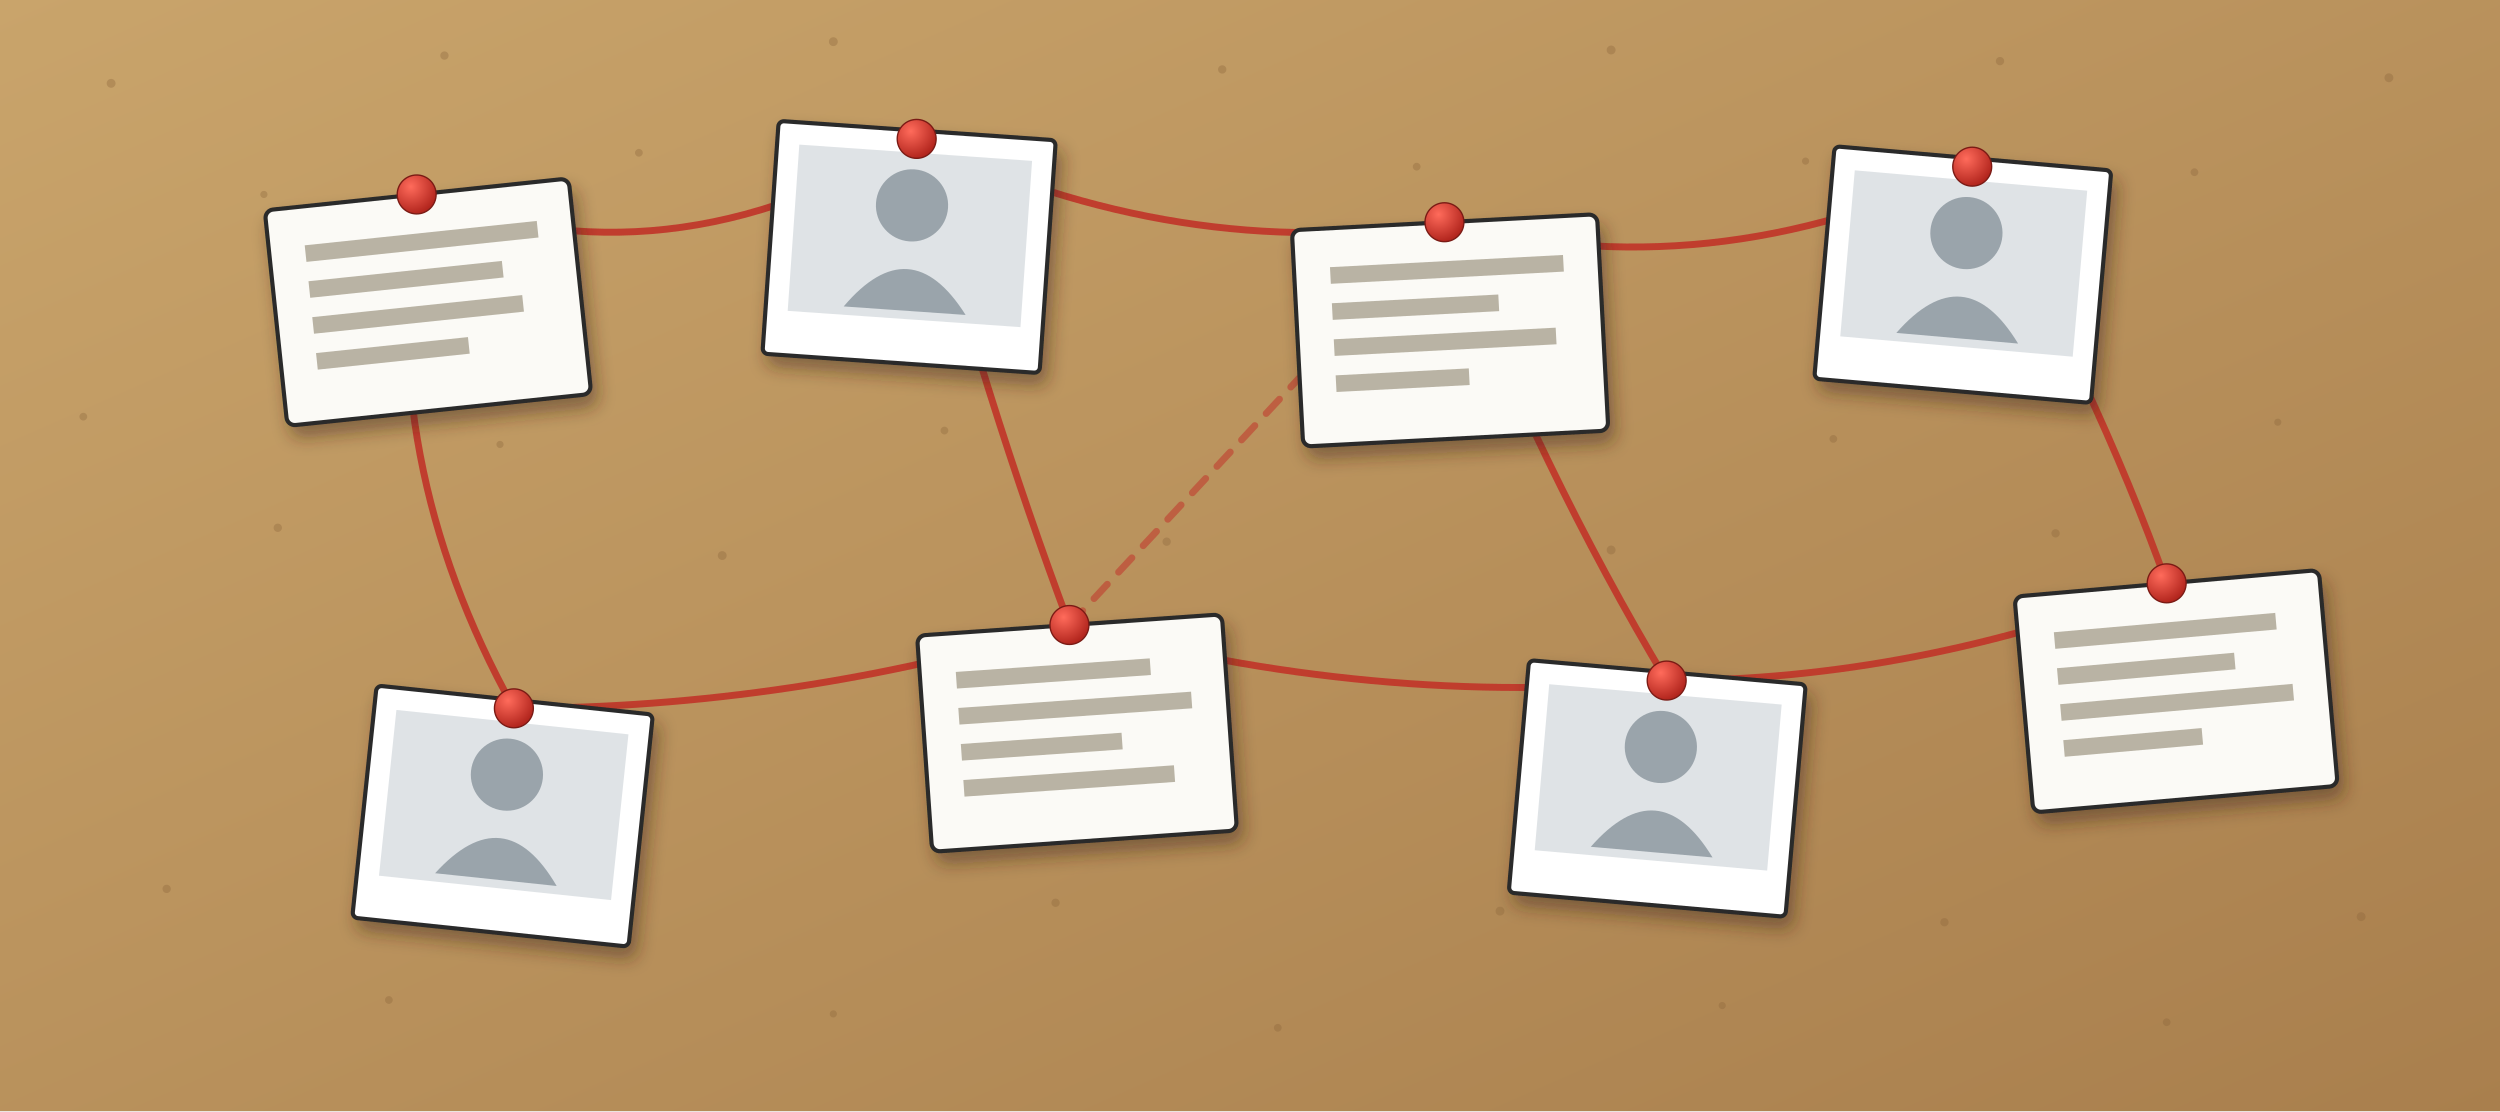
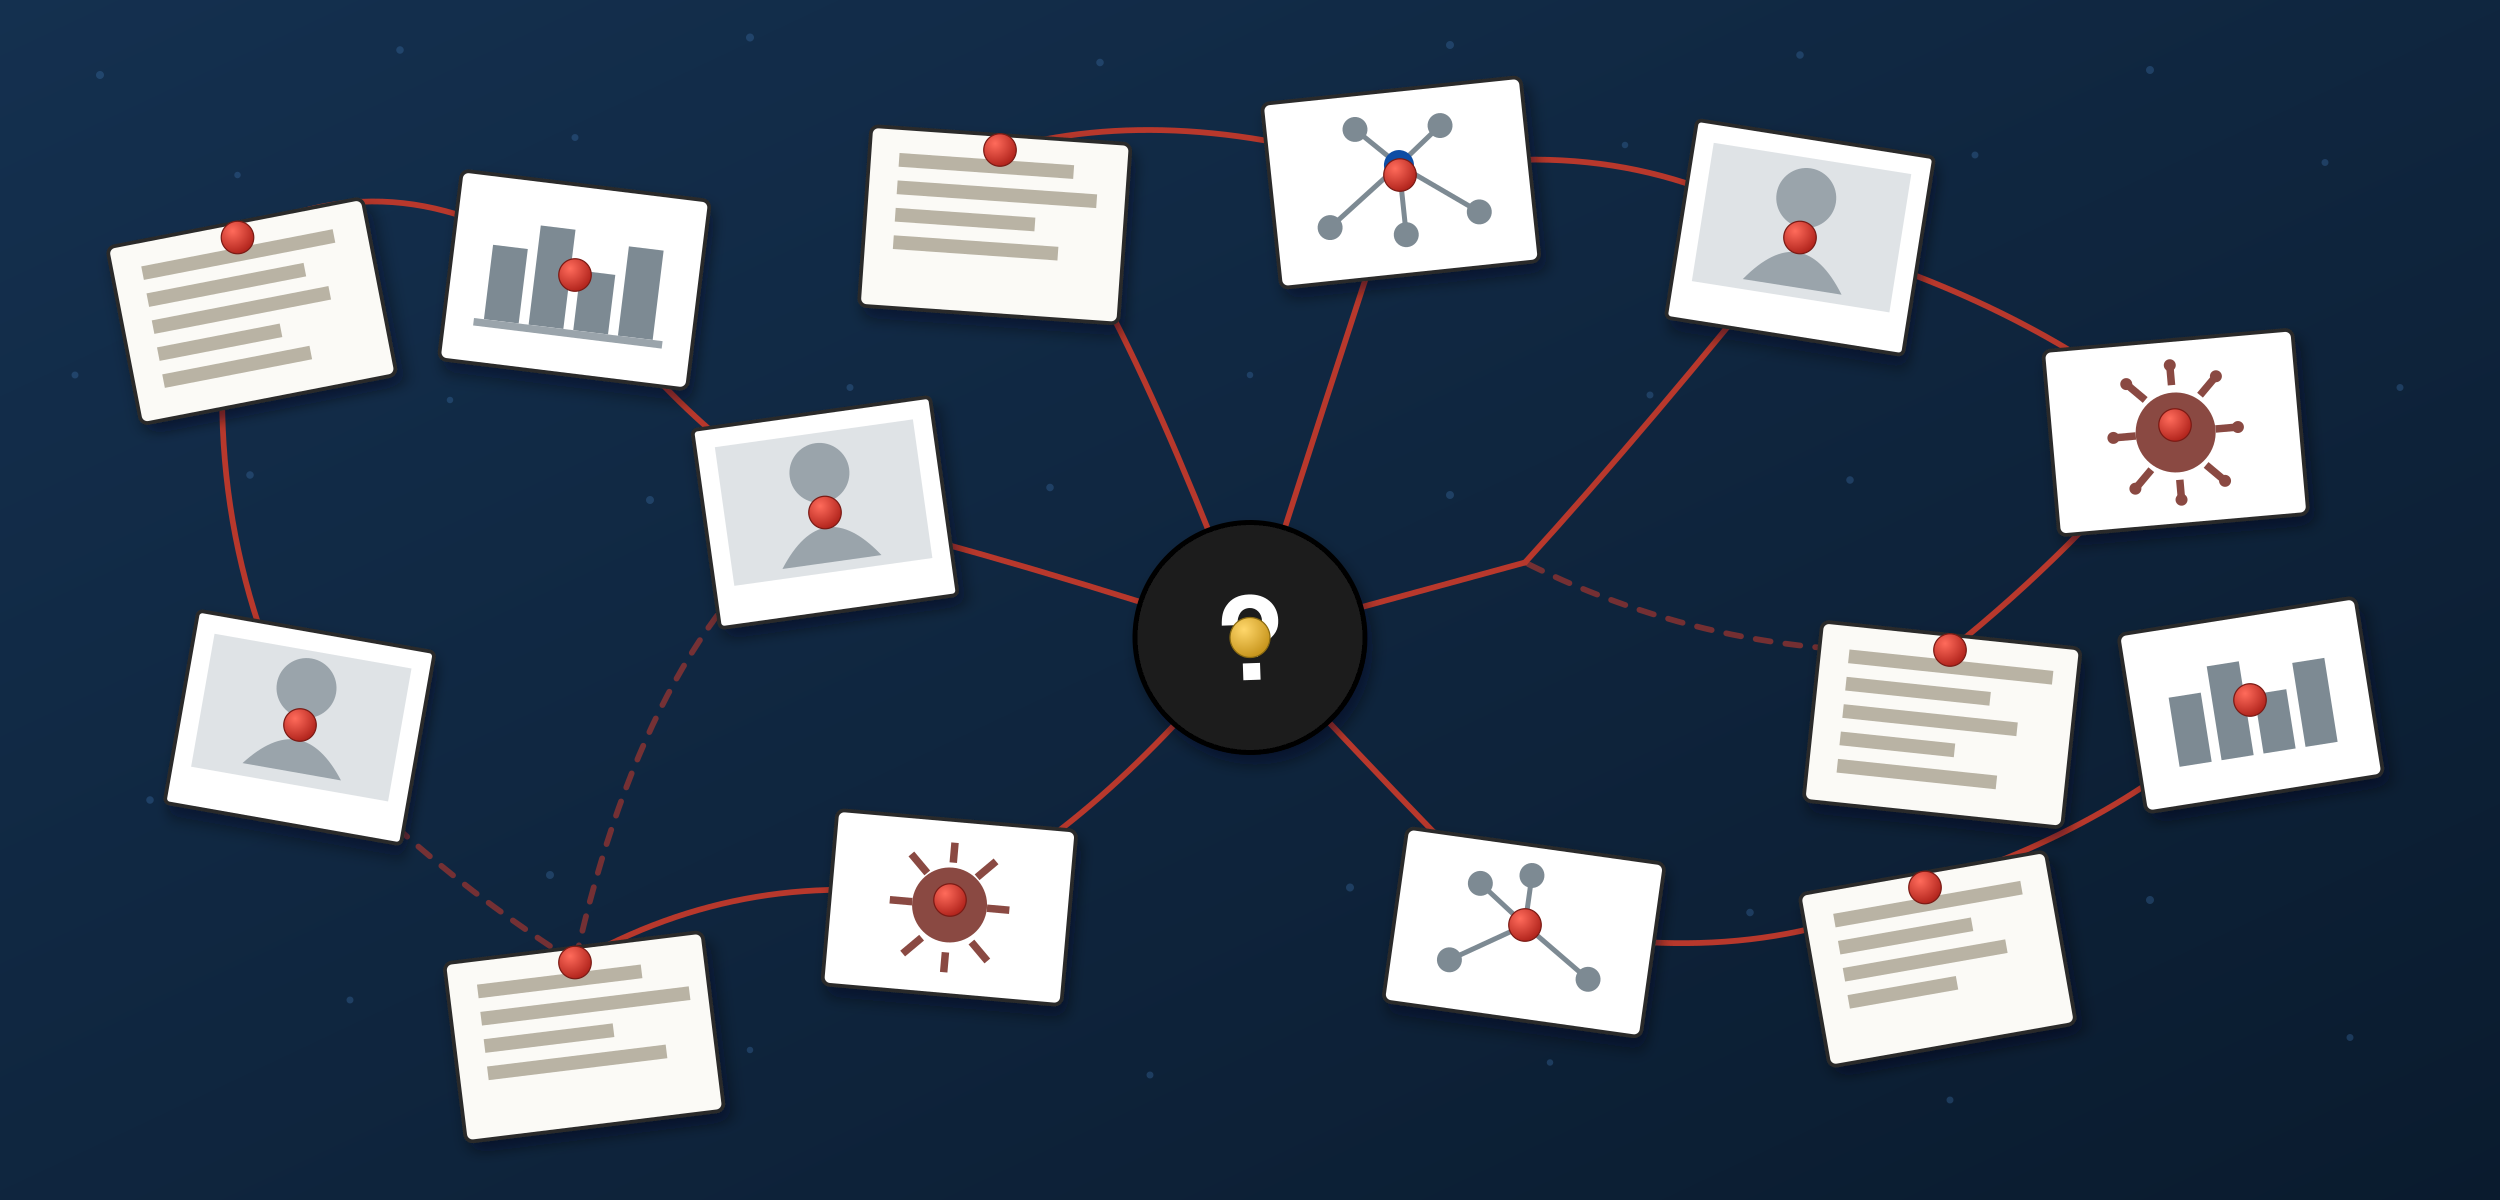
- <svg xmlns="http://www.w3.org/2000/svg" viewBox="0 0 900 400" width="900" height="400" font-family="Helvetica, Arial, sans-serif">
+ <svg xmlns="http://www.w3.org/2000/svg" viewBox="0 0 1000 480" width="1000" height="480" font-family="Helvetica, Arial, sans-serif">
  <defs>
    <radialGradient id="pin" cx="35%" cy="30%" r="70%">
      <stop offset="0%" stop-color="#ff6b5b" />
      <stop offset="100%" stop-color="#b3261e" />
    </radialGradient>
+     <radialGradient id="pinGold" cx="35%" cy="30%" r="70%">
+       <stop offset="0%" stop-color="#ffd76b" />
+       <stop offset="100%" stop-color="#c8961e" />
+     </radialGradient>
    <linearGradient id="cork" x1="0%" y1="0%" x2="100%" y2="100%">
-       <stop offset="0%" stop-color="#c9a46b" />
-       <stop offset="100%" stop-color="#a97f4d" />
+       <stop offset="0%" stop-color="#14304f" />
+       <stop offset="100%" stop-color="#0a1b2e" />
    </linearGradient>
-     <filter id="cardShadow" x="-30%" y="-30%" width="160%" height="160%">
-       <feDropShadow dx="2" dy="4" stdDeviation="3" flood-color="#3a2a12" flood-opacity="0.45" />
+     <filter id="cardShadow" x="-40%" y="-40%" width="180%" height="180%">
+       <feDropShadow dx="2" dy="4" stdDeviation="3" flood-color="#000814" flood-opacity="0.45" />
    </filter>
  </defs>
-   <rect x="0" y="0" width="900" height="400" fill="url(#cork)" />
-   <g fill="#8a6339" opacity="0.35">
+   <rect x="0" y="0" width="1000" height="480" fill="url(#cork)" />
+   <g fill="#3d6fa8" opacity="0.35">
    <circle cx="40" cy="30" r="1.6" />
    <circle cx="95" cy="70" r="1.3" />
    <circle cx="160" cy="20" r="1.5" />
    <circle cx="230" cy="55" r="1.4" />
    <circle cx="300" cy="15" r="1.6" />
    <circle cx="370" cy="65" r="1.3" />
    <circle cx="440" cy="25" r="1.5" />
    <circle cx="510" cy="60" r="1.4" />
    <circle cx="580" cy="18" r="1.6" />
    <circle cx="650" cy="58" r="1.3" />
    <circle cx="720" cy="22" r="1.5" />
    <circle cx="790" cy="62" r="1.4" />
    <circle cx="860" cy="28" r="1.6" />
+     <circle cx="930" cy="65" r="1.4" />
    <circle cx="30" cy="150" r="1.4" />
    <circle cx="100" cy="190" r="1.5" />
    <circle cx="180" cy="160" r="1.3" />
    <circle cx="260" cy="200" r="1.6" />
    <circle cx="340" cy="155" r="1.4" />
    <circle cx="420" cy="195" r="1.5" />
    <circle cx="500" cy="150" r="1.3" />
    <circle cx="580" cy="198" r="1.6" />
    <circle cx="660" cy="158" r="1.4" />
    <circle cx="740" cy="192" r="1.5" />
    <circle cx="820" cy="152" r="1.3" />
+     <circle cx="900" cy="196" r="1.5" />
+     <circle cx="960" cy="155" r="1.4" />
    <circle cx="60" cy="320" r="1.5" />
-     <circle cx="140" cy="360" r="1.4" />
-     <circle cx="220" cy="330" r="1.6" />
-     <circle cx="300" cy="365" r="1.3" />
-     <circle cx="380" cy="325" r="1.5" />
-     <circle cx="460" cy="370" r="1.4" />
-     <circle cx="540" cy="328" r="1.6" />
-     <circle cx="620" cy="362" r="1.3" />
-     <circle cx="700" cy="332" r="1.5" />
-     <circle cx="780" cy="368" r="1.4" />
-     <circle cx="850" cy="330" r="1.6" />
-   </g>
-   <g stroke="#c0392b" stroke-width="2.5" fill="none" opacity="0.95" stroke-linecap="round">
-     <path d="M150,70 Q240,105 330,50" />
-     <path d="M330,50 Q425,95 520,80" />
-     <path d="M520,80 Q615,105 710,60" />
-     <path d="M150,70 Q135,165 185,255" />
-     <path d="M330,50 Q355,145 385,225" />
-     <path d="M385,225 Q285,255 185,255" />
-     <path d="M385,225 Q495,255 600,245" />
-     <path d="M520,80 Q555,170 600,245" />
-     <path d="M710,60 Q755,140 780,210" />
-     <path d="M600,245 Q690,245 780,210" />
-     <path d="M385,225 Q450,155 520,80" stroke-dasharray="7 6" opacity="0.6" />
-   </g>
-   <g fill="#3a2a12" opacity="0.001" />
-   <g filter="url(#cardShadow)">
-     <g transform="translate(150,70) rotate(-6)">
-       <rect x="-55" y="0" width="110" height="78" rx="3" fill="#fbfaf6" stroke="#2b2b2b" stroke-width="1.5" />
-       <rect x="-42" y="14" width="84" height="6" fill="#b9b3a4" />
-       <rect x="-42" y="27" width="70" height="6" fill="#b9b3a4" />
-       <rect x="-42" y="40" width="76" height="6" fill="#b9b3a4" />
-       <rect x="-42" y="53" width="55" height="6" fill="#b9b3a4" />
-     </g>
-     <g transform="translate(520,80) rotate(-3)">
-       <rect x="-55" y="0" width="110" height="78" rx="3" fill="#fbfaf6" stroke="#2b2b2b" stroke-width="1.5" />
-       <rect x="-42" y="14" width="84" height="6" fill="#b9b3a4" />
-       <rect x="-42" y="27" width="60" height="6" fill="#b9b3a4" />
-       <rect x="-42" y="40" width="80" height="6" fill="#b9b3a4" />
-       <rect x="-42" y="53" width="48" height="6" fill="#b9b3a4" />
-     </g>
-     <g transform="translate(385,225) rotate(-4)">
-       <rect x="-55" y="0" width="110" height="78" rx="3" fill="#fbfaf6" stroke="#2b2b2b" stroke-width="1.5" />
-       <rect x="-42" y="14" width="70" height="6" fill="#b9b3a4" />
-       <rect x="-42" y="27" width="84" height="6" fill="#b9b3a4" />
-       <rect x="-42" y="40" width="58" height="6" fill="#b9b3a4" />
-       <rect x="-42" y="53" width="76" height="6" fill="#b9b3a4" />
-     </g>
-     <g transform="translate(780,210) rotate(-5)">
-       <rect x="-55" y="0" width="110" height="78" rx="3" fill="#fbfaf6" stroke="#2b2b2b" stroke-width="1.5" />
-       <rect x="-42" y="14" width="80" height="6" fill="#b9b3a4" />
-       <rect x="-42" y="27" width="64" height="6" fill="#b9b3a4" />
-       <rect x="-42" y="40" width="84" height="6" fill="#b9b3a4" />
-       <rect x="-42" y="53" width="50" height="6" fill="#b9b3a4" />
-     </g>
-   </g>
-   <g filter="url(#cardShadow)">
-     <g transform="translate(330,50) rotate(4)">
-       <rect x="-50" y="-3" width="100" height="84" rx="2" fill="#ffffff" stroke="#2b2b2b" stroke-width="1.5" />
-       <rect x="-42" y="5" width="84" height="60" fill="#dfe3e6" />
-       <circle cx="0" cy="24" r="13" fill="#9aa4ab" />
-       <path d="M-22,62 Q0,32 22,62 Z" fill="#9aa4ab" />
-     </g>
-     <g transform="translate(710,60) rotate(5)">
-       <rect x="-50" y="-3" width="100" height="84" rx="2" fill="#ffffff" stroke="#2b2b2b" stroke-width="1.5" />
-       <rect x="-42" y="5" width="84" height="60" fill="#dfe3e6" />
-       <circle cx="0" cy="24" r="13" fill="#9aa4ab" />
-       <path d="M-22,62 Q0,32 22,62 Z" fill="#9aa4ab" />
-     </g>
-     <g transform="translate(185,255) rotate(6)">
-       <rect x="-50" y="-3" width="100" height="84" rx="2" fill="#ffffff" stroke="#2b2b2b" stroke-width="1.5" />
-       <rect x="-42" y="5" width="84" height="60" fill="#dfe3e6" />
-       <circle cx="0" cy="24" r="13" fill="#9aa4ab" />
-       <path d="M-22,62 Q0,32 22,62 Z" fill="#9aa4ab" />
-     </g>
-     <g transform="translate(600,245) rotate(5)">
-       <rect x="-50" y="-3" width="100" height="84" rx="2" fill="#ffffff" stroke="#2b2b2b" stroke-width="1.5" />
-       <rect x="-42" y="5" width="84" height="60" fill="#dfe3e6" />
-       <circle cx="0" cy="24" r="13" fill="#9aa4ab" />
-       <path d="M-22,62 Q0,32 22,62 Z" fill="#9aa4ab" />
-     </g>
+     <circle cx="140" cy="400" r="1.4" />
+     <circle cx="220" cy="350" r="1.6" />
+     <circle cx="300" cy="420" r="1.3" />
+     <circle cx="380" cy="360" r="1.5" />
+     <circle cx="460" cy="430" r="1.4" />
+     <circle cx="540" cy="355" r="1.6" />
+     <circle cx="620" cy="425" r="1.3" />
+     <circle cx="700" cy="365" r="1.5" />
+     <circle cx="780" cy="440" r="1.4" />
+     <circle cx="860" cy="360" r="1.6" />
+     <circle cx="940" cy="415" r="1.4" />
+   </g>
+   <g stroke="#c0392b" stroke-width="2.3" fill="none" opacity="0.95" stroke-linecap="round">
+     <path d="M95,95 Q160,60 230,110" />
+     <path d="M230,110 Q270,170 330,205" />
+     <path d="M330,205 Q410,225 500,255" />
+     <path d="M500,255 Q440,95 400,60" />
+     <path d="M400,60 Q470,40 560,70" />
+     <path d="M560,70 Q530,160 500,255" />
+     <path d="M560,70 Q650,50 720,95" />
+     <path d="M720,95 Q660,170 610,225" />
+     <path d="M610,225 Q555,240 500,255" />
+     <path d="M720,95 Q810,120 870,170" />
+     <path d="M870,170 Q830,220 780,260" />
+     <path d="M780,260 Q690,265 610,225" stroke-dasharray="6 6" opacity="0.6" />
+     <path d="M500,255 Q440,330 380,360" />
+     <path d="M380,360 Q300,345 230,385" />
+     <path d="M230,385 Q160,340 120,290" stroke-dasharray="6 6" opacity="0.6" />
+     <path d="M500,255 Q560,320 610,370" />
+     <path d="M610,370 Q700,390 770,355" />
+     <path d="M770,355 Q850,330 900,280" />
+     <path d="M95,95 Q75,200 120,290" />
+     <path d="M330,205 Q260,250 230,385" opacity="0.6" stroke-dasharray="6 6" />
+   </g>
+   <g filter="url(#cardShadow)" transform="translate(95,95) rotate(-11)">
+     <rect x="-52" y="-6" width="104" height="72" rx="3" fill="#fbfaf6" stroke="#2b2b2b" stroke-width="1.5" />
+     <rect x="-40" y="4" width="78" height="5.5" fill="#b9b3a4" />
+     <rect x="-40" y="15" width="64" height="5.5" fill="#b9b3a4" />
+     <rect x="-40" y="26" width="72" height="5.5" fill="#b9b3a4" />
+     <rect x="-40" y="37" width="50" height="5.5" fill="#b9b3a4" />
+     <rect x="-40" y="48" width="60" height="5.5" fill="#b9b3a4" />
+   </g>
+   <g filter="url(#cardShadow)" transform="translate(230,110) rotate(7)">
+     <rect x="-50" y="-36" width="100" height="76" rx="3" fill="#ffffff" stroke="#2b2b2b" stroke-width="1.5" />
+     <rect x="-34" y="-8" width="14" height="30" fill="#7d8a93" />
+     <rect x="-16" y="-18" width="14" height="40" fill="#7d8a93" />
+     <rect x="2" y="-2" width="14" height="24" fill="#7d8a93" />
+     <rect x="20" y="-14" width="14" height="36" fill="#7d8a93" />
+     <rect x="-38" y="22" width="76" height="3" fill="#9aa4ab" />
+   </g>
+   <g filter="url(#cardShadow)" transform="translate(330,205) rotate(-8)">
+     <rect x="-48" y="-40" width="96" height="80" rx="2" fill="#ffffff" stroke="#2b2b2b" stroke-width="1.5" />
+     <rect x="-40" y="-32" width="80" height="56" fill="#dfe3e6" />
+     <circle cx="0" cy="-16" r="12" fill="#9aa4ab" />
+     <path d="M-20,20 Q0,-8 20,20 Z" fill="#9aa4ab" />
+   </g>
+   <g filter="url(#cardShadow)" transform="translate(400,60) rotate(4)">
+     <rect x="-52" y="-6" width="104" height="72" rx="3" fill="#fbfaf6" stroke="#2b2b2b" stroke-width="1.5" />
+     <rect x="-40" y="4" width="70" height="5.5" fill="#b9b3a4" />
+     <rect x="-40" y="15" width="80" height="5.5" fill="#b9b3a4" />
+     <rect x="-40" y="26" width="56" height="5.5" fill="#b9b3a4" />
+     <rect x="-40" y="37" width="66" height="5.5" fill="#b9b3a4" />
+   </g>
+   <g filter="url(#cardShadow)" transform="translate(560,70) rotate(-6)">
+     <rect x="-52" y="-34" width="104" height="74" rx="3" fill="#ffffff" stroke="#2b2b2b" stroke-width="1.5" />
+     <g stroke="#7d8a93" stroke-width="2">
+       <line x1="0" y1="-4" x2="-30" y2="18" />
+       <line x1="0" y1="-4" x2="30" y2="18" />
+       <line x1="0" y1="-4" x2="0" y2="24" />
+       <line x1="0" y1="-4" x2="-16" y2="-20" />
+       <line x1="0" y1="-4" x2="18" y2="-18" />
+     </g>
+     <circle cx="0" cy="-4" r="6" fill="#0d4da5" />
+     <circle cx="-30" cy="18" r="5" fill="#7d8a93" />
+     <circle cx="30" cy="18" r="5" fill="#7d8a93" />
+     <circle cx="0" cy="24" r="5" fill="#7d8a93" />
+     <circle cx="-16" cy="-20" r="5" fill="#7d8a93" />
+     <circle cx="18" cy="-18" r="5" fill="#7d8a93" />
+   </g>
+   <g filter="url(#cardShadow)" transform="translate(720,95) rotate(9)">
+     <rect x="-48" y="-40" width="96" height="80" rx="2" fill="#ffffff" stroke="#2b2b2b" stroke-width="1.5" />
+     <rect x="-40" y="-32" width="80" height="56" fill="#dfe3e6" />
+     <circle cx="0" cy="-16" r="12" fill="#9aa4ab" />
+     <path d="M-20,20 Q0,-8 20,20 Z" fill="#9aa4ab" />
+   </g>
+   <g filter="url(#cardShadow)" transform="translate(870,170) rotate(-5)">
+     <rect x="-50" y="-34" width="100" height="74" rx="3" fill="#ffffff" stroke="#2b2b2b" stroke-width="1.5" />
+     <g>
+       <circle cx="0" cy="3" r="16" fill="#8a4a42" />
+       <g stroke="#8a4a42" stroke-width="3">
+         <line x1="0" y1="-16" x2="0" y2="-24" />
+         <line x1="11" y1="-11" x2="18" y2="-18" />
+         <line x1="16" y1="3" x2="25" y2="3" />
+         <line x1="11" y1="17" x2="18" y2="24" />
+         <line x1="0" y1="22" x2="0" y2="30" />
+         <line x1="-11" y1="17" x2="-18" y2="24" />
+         <line x1="-16" y1="3" x2="-25" y2="3" />
+         <line x1="-11" y1="-11" x2="-18" y2="-18" />
+       </g>
+       <circle cx="0" cy="-24" r="2.4" fill="#8a4a42" />
+       <circle cx="18" cy="-18" r="2.4" fill="#8a4a42" />
+       <circle cx="25" cy="3" r="2.4" fill="#8a4a42" />
+       <circle cx="18" cy="24" r="2.4" fill="#8a4a42" />
+       <circle cx="0" cy="30" r="2.4" fill="#8a4a42" />
+       <circle cx="-18" cy="24" r="2.4" fill="#8a4a42" />
+       <circle cx="-25" cy="3" r="2.4" fill="#8a4a42" />
+       <circle cx="-18" cy="-18" r="2.4" fill="#8a4a42" />
+     </g>
+   </g>
+   <g filter="url(#cardShadow)" transform="translate(780,260) rotate(6)">
+     <rect x="-52" y="-6" width="104" height="72" rx="3" fill="#fbfaf6" stroke="#2b2b2b" stroke-width="1.5" />
+     <rect x="-40" y="4" width="82" height="5.5" fill="#b9b3a4" />
+     <rect x="-40" y="15" width="58" height="5.5" fill="#b9b3a4" />
+     <rect x="-40" y="26" width="70" height="5.5" fill="#b9b3a4" />
+     <rect x="-40" y="37" width="46" height="5.5" fill="#b9b3a4" />
+     <rect x="-40" y="48" width="64" height="5.5" fill="#b9b3a4" />
+   </g>
+   <g filter="url(#cardShadow)" transform="translate(900,280) rotate(-9)">
+     <rect x="-48" y="-34" width="96" height="72" rx="3" fill="#ffffff" stroke="#2b2b2b" stroke-width="1.5" />
+     <rect x="-32" y="-6" width="13" height="28" fill="#7d8a93" />
+     <rect x="-15" y="-16" width="13" height="38" fill="#7d8a93" />
+     <rect x="2" y="-2" width="13" height="24" fill="#7d8a93" />
+     <rect x="19" y="-12" width="13" height="34" fill="#7d8a93" />
+   </g>
+   <g filter="url(#cardShadow)" transform="translate(120,290) rotate(10)">
+     <rect x="-48" y="-38" width="96" height="78" rx="2" fill="#ffffff" stroke="#2b2b2b" stroke-width="1.5" />
+     <rect x="-40" y="-30" width="80" height="54" fill="#dfe3e6" />
+     <circle cx="0" cy="-15" r="12" fill="#9aa4ab" />
+     <path d="M-20,19 Q0,-7 20,19 Z" fill="#9aa4ab" />
+   </g>
+   <g filter="url(#cardShadow)" transform="translate(230,385) rotate(-7)">
+     <rect x="-52" y="-6" width="104" height="72" rx="3" fill="#fbfaf6" stroke="#2b2b2b" stroke-width="1.5" />
+     <rect x="-40" y="4" width="66" height="5.5" fill="#b9b3a4" />
+     <rect x="-40" y="15" width="84" height="5.5" fill="#b9b3a4" />
+     <rect x="-40" y="26" width="52" height="5.5" fill="#b9b3a4" />
+     <rect x="-40" y="37" width="72" height="5.5" fill="#b9b3a4" />
+   </g>
+   <g filter="url(#cardShadow)" transform="translate(380,360) rotate(5)">
+     <rect x="-48" y="-32" width="96" height="70" rx="3" fill="#ffffff" stroke="#2b2b2b" stroke-width="1.5" />
+     <g>
+       <circle cx="0" cy="2" r="15" fill="#8a4a42" />
+       <g stroke="#8a4a42" stroke-width="3">
+         <line x1="0" y1="-15" x2="0" y2="-23" />
+         <line x1="10" y1="-10" x2="17" y2="-17" />
+         <line x1="15" y1="2" x2="24" y2="2" />
+         <line x1="10" y1="16" x2="17" y2="23" />
+         <line x1="0" y1="21" x2="0" y2="29" />
+         <line x1="-10" y1="16" x2="-17" y2="23" />
+         <line x1="-15" y1="2" x2="-24" y2="2" />
+         <line x1="-10" y1="-10" x2="-17" y2="-17" />
+       </g>
+     </g>
+   </g>
+   <g filter="url(#cardShadow)" transform="translate(610,370) rotate(8)">
+     <rect x="-52" y="-32" width="104" height="70" rx="3" fill="#ffffff" stroke="#2b2b2b" stroke-width="1.5" />
+     <g stroke="#7d8a93" stroke-width="2">
+       <line x1="0" y1="0" x2="-28" y2="18" />
+       <line x1="0" y1="0" x2="28" y2="18" />
+       <line x1="0" y1="0" x2="0" y2="-20" />
+       <line x1="0" y1="0" x2="-20" y2="-14" />
+     </g>
+     <circle cx="0" cy="0" r="6" fill="#0d4da5" />
+     <circle cx="-28" cy="18" r="5" fill="#7d8a93" />
+     <circle cx="28" cy="18" r="5" fill="#7d8a93" />
+     <circle cx="0" cy="-20" r="5" fill="#7d8a93" />
+     <circle cx="-20" cy="-14" r="5" fill="#7d8a93" />
+   </g>
+   <g filter="url(#cardShadow)" transform="translate(770,355) rotate(-10)">
+     <rect x="-50" y="-6" width="100" height="70" rx="3" fill="#fbfaf6" stroke="#2b2b2b" stroke-width="1.5" />
+     <rect x="-38" y="4" width="76" height="5.5" fill="#b9b3a4" />
+     <rect x="-38" y="15" width="54" height="5.5" fill="#b9b3a4" />
+     <rect x="-38" y="26" width="66" height="5.5" fill="#b9b3a4" />
+     <rect x="-38" y="37" width="44" height="5.5" fill="#b9b3a4" />
+   </g>
+   <g filter="url(#cardShadow)" transform="translate(900,280) rotate(0)" opacity="0" />
+   <g filter="url(#cardShadow)" transform="translate(870,170) rotate(0)" opacity="0" />
+   <g filter="url(#cardShadow)" transform="translate(500,255) rotate(-2)">
+     <circle cx="0" cy="0" r="46" fill="#1c1c1c" stroke="#000000" stroke-width="2" />
+     <text x="0" y="17" font-size="46" font-weight="bold" fill="#ffffff" text-anchor="middle">?</text>
  </g>
  <g>
-     <circle cx="150" cy="70" r="7" fill="url(#pin)" stroke="#7a1a14" stroke-width="0.5" />
-     <circle cx="330" cy="50" r="7" fill="url(#pin)" stroke="#7a1a14" stroke-width="0.5" />
-     <circle cx="520" cy="80" r="7" fill="url(#pin)" stroke="#7a1a14" stroke-width="0.5" />
-     <circle cx="710" cy="60" r="7" fill="url(#pin)" stroke="#7a1a14" stroke-width="0.5" />
-     <circle cx="185" cy="255" r="7" fill="url(#pin)" stroke="#7a1a14" stroke-width="0.5" />
-     <circle cx="385" cy="225" r="7" fill="url(#pin)" stroke="#7a1a14" stroke-width="0.5" />
-     <circle cx="600" cy="245" r="7" fill="url(#pin)" stroke="#7a1a14" stroke-width="0.5" />
-     <circle cx="780" cy="210" r="7" fill="url(#pin)" stroke="#7a1a14" stroke-width="0.5" />
+     <circle cx="95" cy="95" r="6.5" fill="url(#pin)" stroke="#7a1a14" stroke-width="0.5" />
+     <circle cx="230" cy="110" r="6.5" fill="url(#pin)" stroke="#7a1a14" stroke-width="0.5" />
+     <circle cx="330" cy="205" r="6.5" fill="url(#pin)" stroke="#7a1a14" stroke-width="0.5" />
+     <circle cx="400" cy="60" r="6.5" fill="url(#pin)" stroke="#7a1a14" stroke-width="0.5" />
+     <circle cx="560" cy="70" r="6.5" fill="url(#pin)" stroke="#7a1a14" stroke-width="0.5" />
+     <circle cx="720" cy="95" r="6.5" fill="url(#pin)" stroke="#7a1a14" stroke-width="0.5" />
+     <circle cx="870" cy="170" r="6.5" fill="url(#pin)" stroke="#7a1a14" stroke-width="0.5" />
+     <circle cx="780" cy="260" r="6.5" fill="url(#pin)" stroke="#7a1a14" stroke-width="0.5" />
+     <circle cx="900" cy="280" r="6.5" fill="url(#pin)" stroke="#7a1a14" stroke-width="0.5" />
+     <circle cx="120" cy="290" r="6.5" fill="url(#pin)" stroke="#7a1a14" stroke-width="0.5" />
+     <circle cx="230" cy="385" r="6.5" fill="url(#pin)" stroke="#7a1a14" stroke-width="0.5" />
+     <circle cx="380" cy="360" r="6.5" fill="url(#pin)" stroke="#7a1a14" stroke-width="0.5" />
+     <circle cx="610" cy="370" r="6.5" fill="url(#pin)" stroke="#7a1a14" stroke-width="0.5" />
+     <circle cx="770" cy="355" r="6.5" fill="url(#pin)" stroke="#7a1a14" stroke-width="0.5" />
+     <circle cx="500" cy="255" r="8" fill="url(#pinGold)" stroke="#8a6a10" stroke-width="0.5" />
  </g>
</svg>
